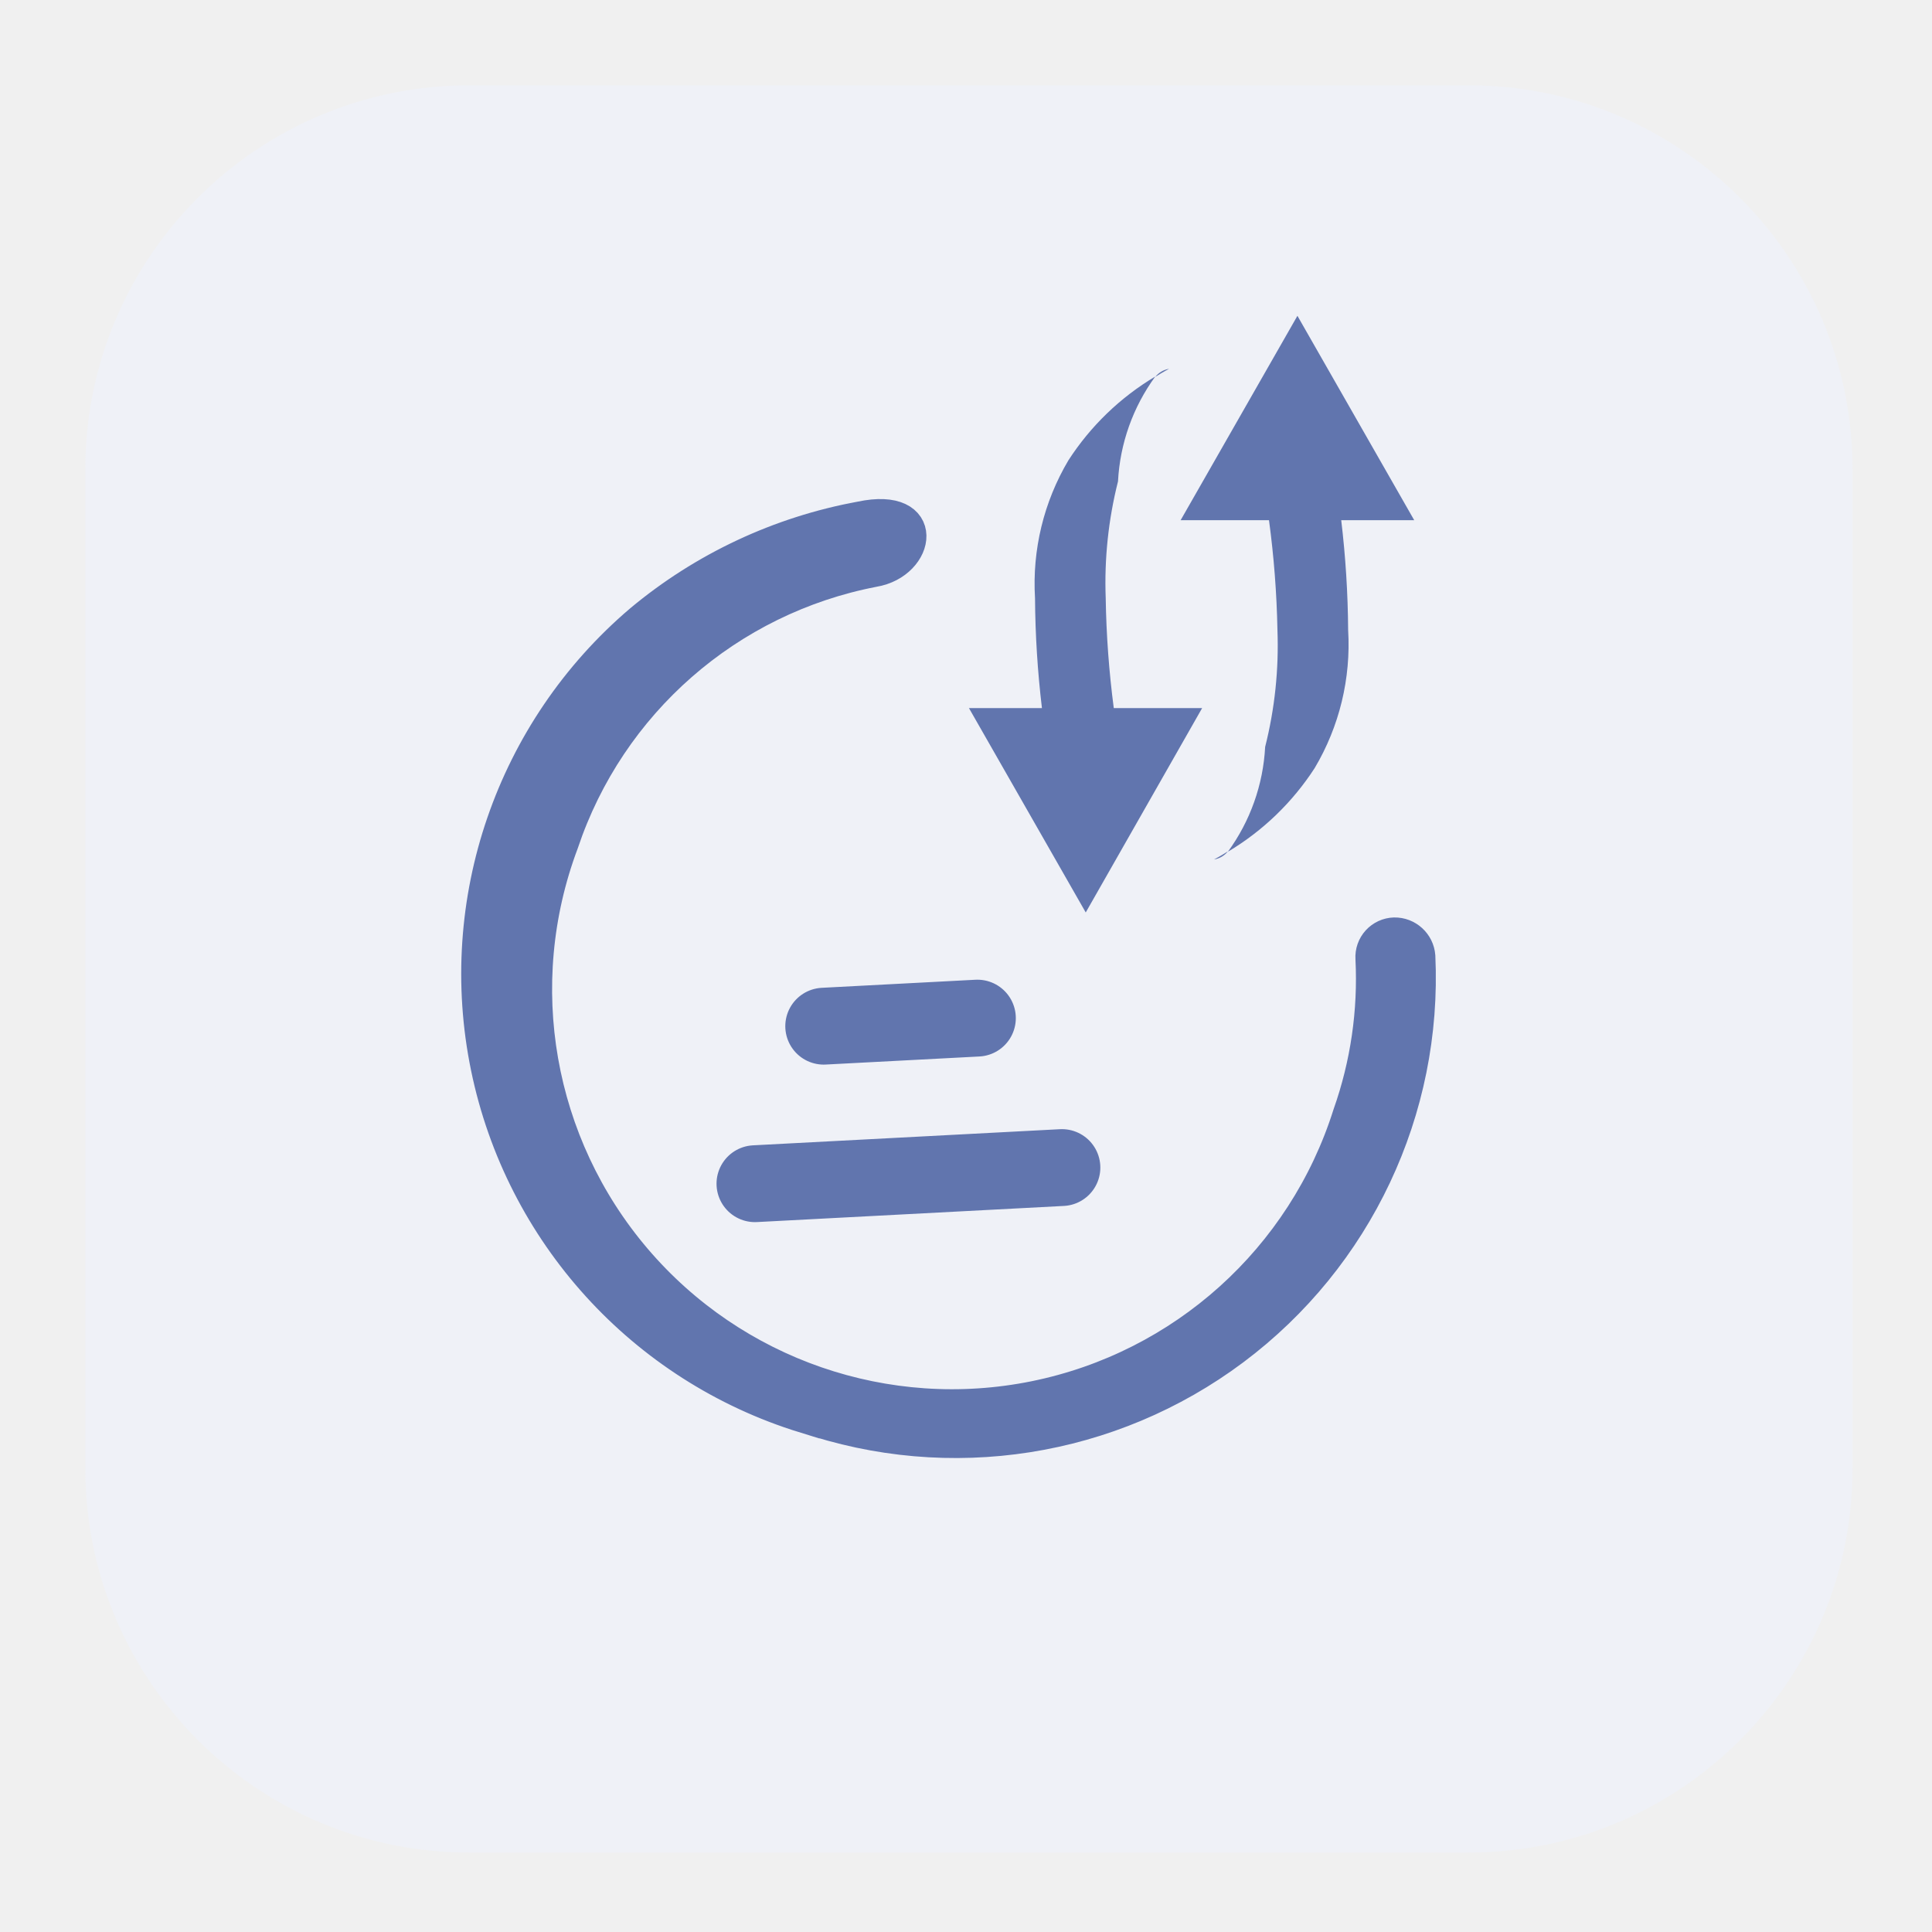
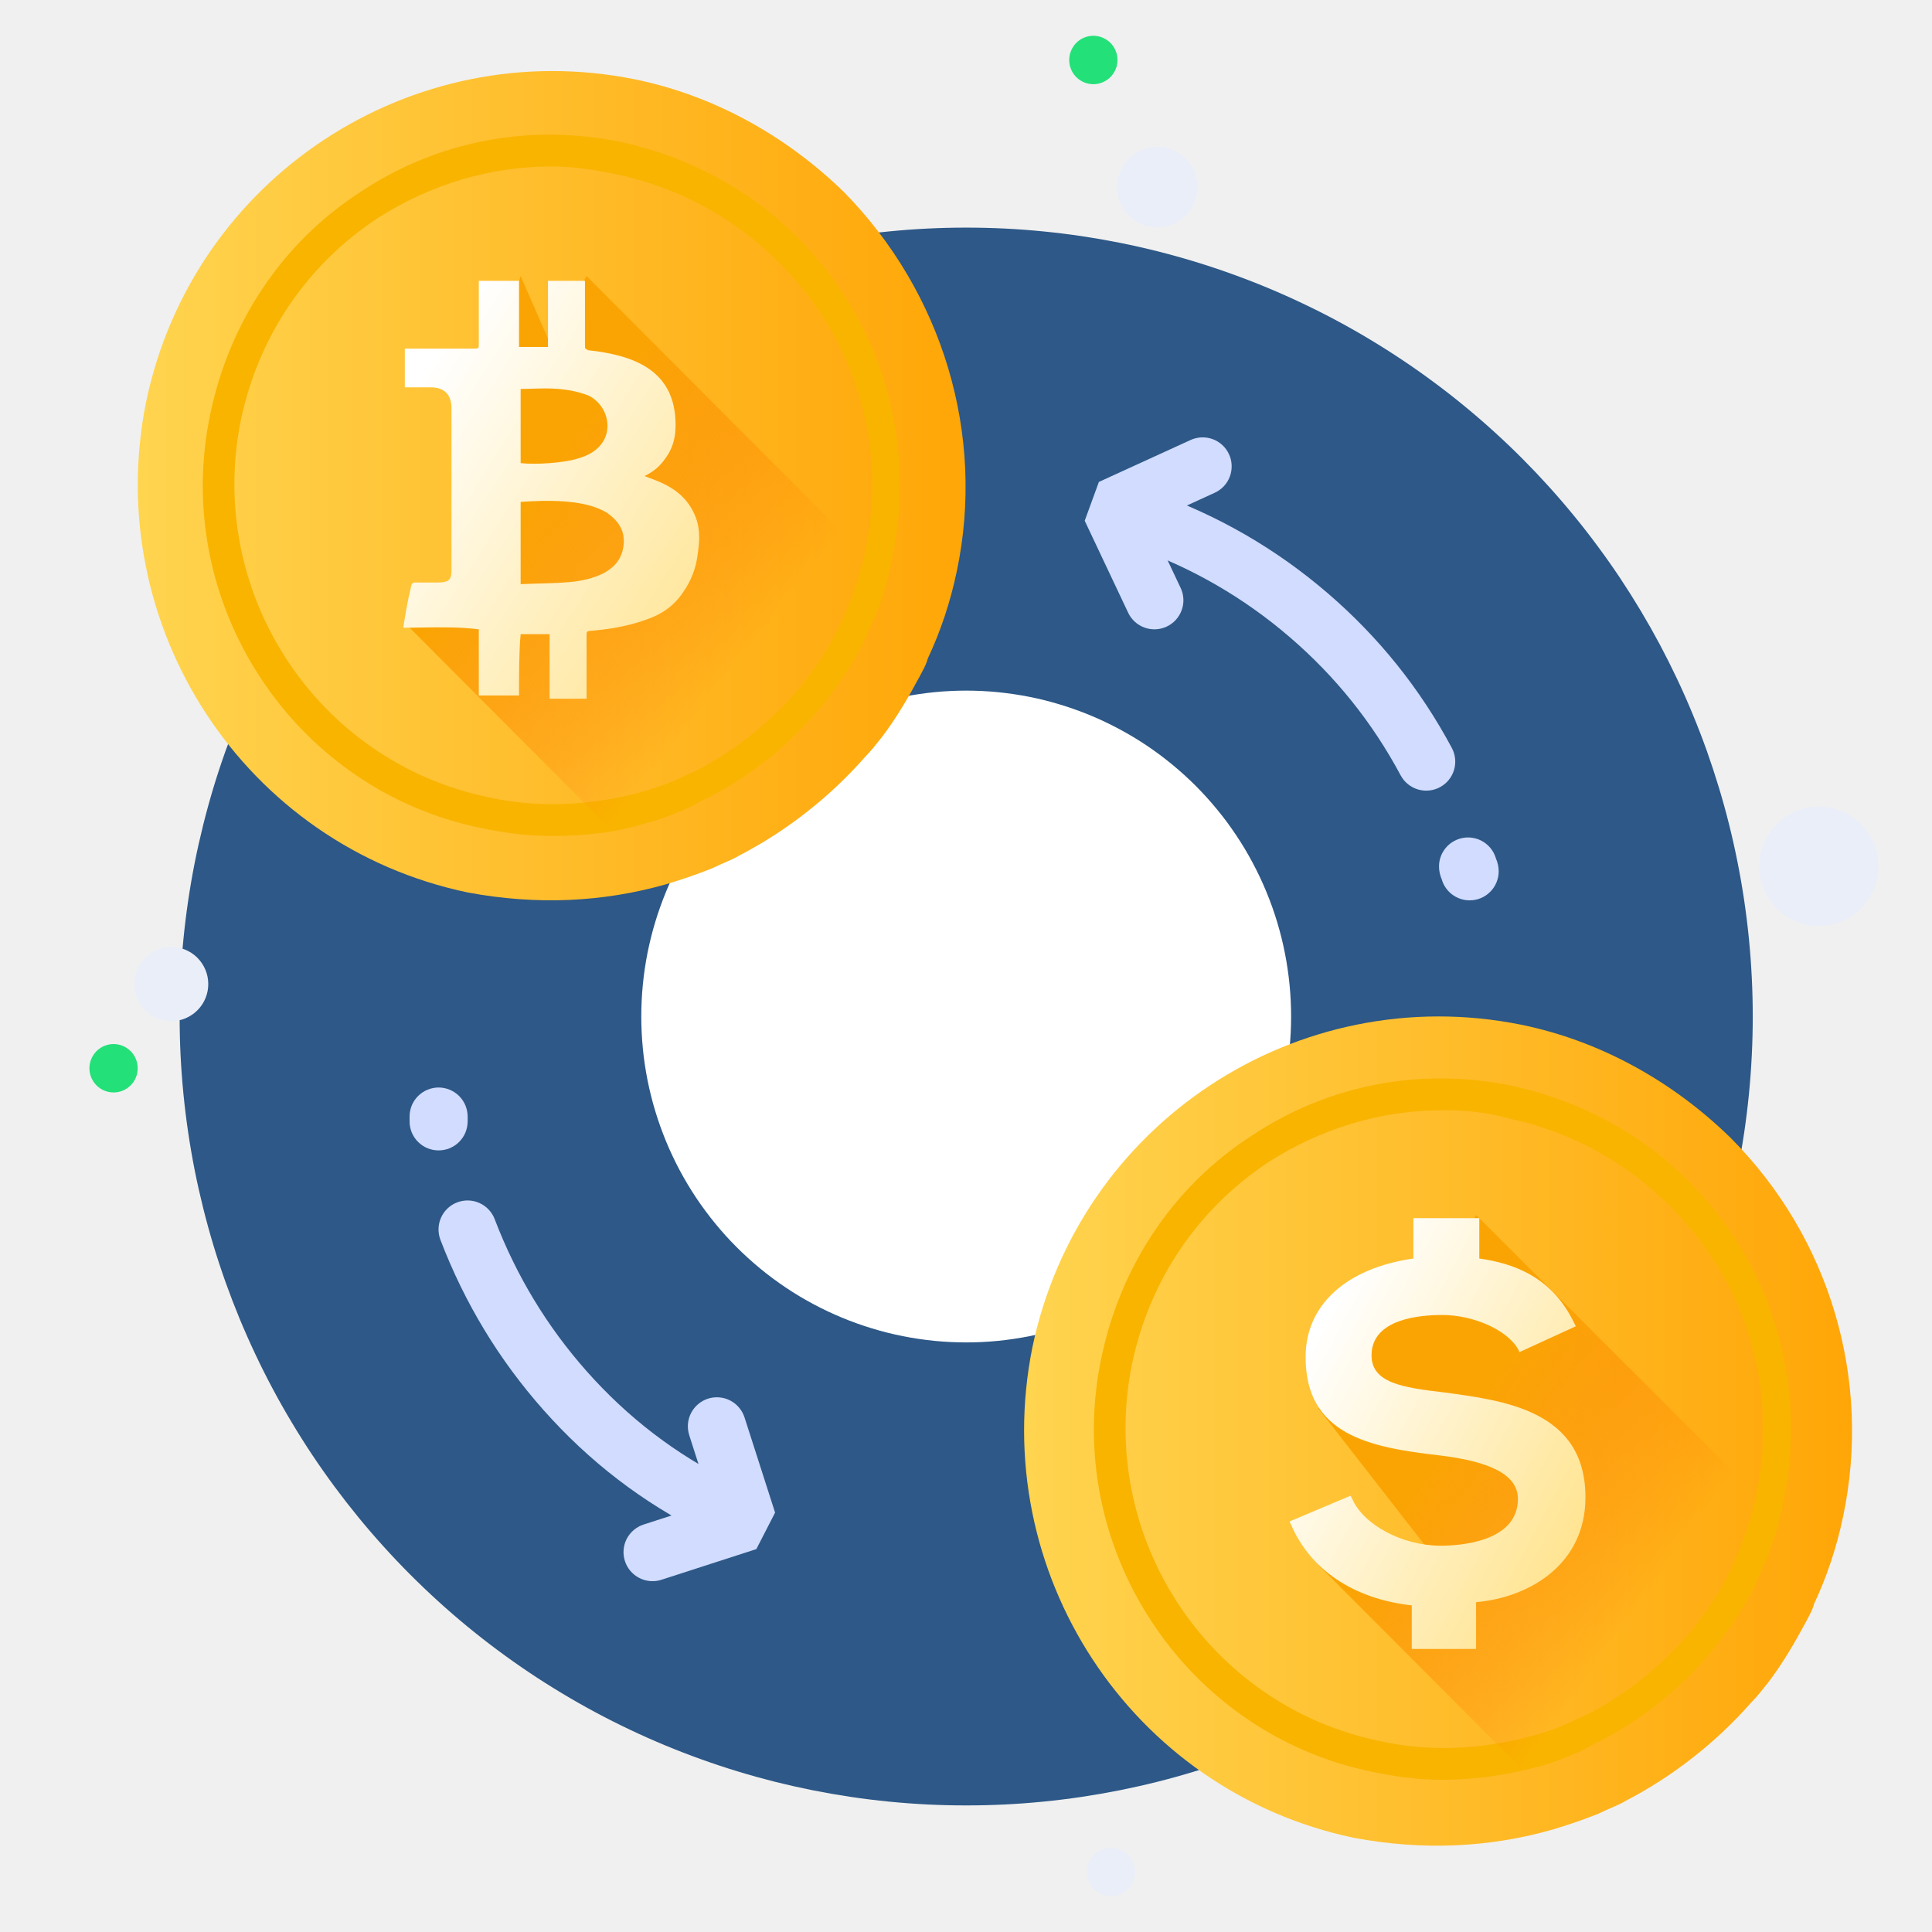
- <svg xmlns="http://www.w3.org/2000/svg" id="vector" width="50" height="50" viewBox="0 0 50.287 50.287">
-   <path fill="#eff1f7" d="M12.22,2.22L38.22,2.22A10,10 0,0 1,48.22 12.22L48.22,38.22A10,10 0,0 1,38.22 48.22L12.22,48.22A10,10 0,0 1,2.22 38.22L2.22,12.22A10,10 0,0 1,12.22 2.22z" id="path_0" />
-   <path fill="#eff1f7" d="M31.59,6.45l0,0A19.79,19.79 73.73,0 1,43.86 31.61l0,0A19.79,19.79 62.82,0 1,18.7 43.88l0,0A19.79,19.79 51.31,0 1,6.43 18.71L6.43,18.71A19.79,19.79 100.2,0 1,31.59 6.45Z" id="path_1" />
-   <path fill="#6175ae" d="M30.43,9.6s-0.14,0.07 -0.36,0.21a0.57,0.57 117.82,0 1,0.36 -0.21ZM29.1,12.53a10.77,10.77 0,0 0,-0.32 3.04A24.94,24.94 0,0 0,28.99 18.43L31.29,18.43L28.26,23.75 25.22,18.43l1.9,0a25.56,25.56 0,0 1,-0.18 -2.86,6.29 6.29,66.7 0,1 0.87,-3.59 6.9,6.9 109.5,0 1,2.26 -2.18A5.08,5.08 111.78,0 0,29.1 12.53Z" id="path_2" />
-   <path fill="#6175ae" d="M31.6,22.37s0.14,-0.07 0.36,-0.21a0.57,0.57 0,0 1,-0.36 0.21ZM32.93,19.44a10.77,10.77 0,0 0,0.32 -3.04A24.94,24.94 0,0 0,33.03 13.54L30.73,13.54L33.77,8.22 36.81,13.54h-1.9a25.56,25.56 0,0 1,0.18 2.86,6.29 6.29,0 0,1 -0.87,3.59 6.9,6.9 0,0 1,-2.26 2.18A5.08,5.08 0,0 0,32.93 19.44Z" id="path_3" />
-   <path fill="#00000000" d="M19.65,30.81L27.64,30.39" stroke-linecap="round" stroke="#6175ae" stroke-width="2" id="path_4" />
-   <path fill="#00000000" d="M21.44,26.71L25.44,26.5" stroke-linecap="round" stroke="#6175ae" stroke-width="2" id="path_5" />
-   <path fill="#6175ae" d="M20.93,36.9A12.09,12.09 50.26,0 1,16.66 16.14,12.46 12.46,0 0,1 22.4,13.45c1.83,-0.39 1.56,1.23 0.34,1.43a10.64,10.64 102.87,0 0,-8.08 7.07,10.81 10.81,0 1,0 20.43,7.05 10.56,10.56 56.87,0 0,0.59 -4.05,0.63 0.63,88.96 0,1 0.61,-0.67 0.66,0.66 59.68,0 1,0.67 0.61A12.1,12.1 99.24,0 1,20.93 36.89Z" stroke="#6175ae" stroke-width="0.8" id="path_6" />
+ <svg xmlns="http://www.w3.org/2000/svg" fill="none" version="1.1" width="54" height="54" viewBox="0 0 54 54">
+   <defs>
+     <clipPath id="master_svg0_130_10656">
+       <rect x="0" y="0" width="54" height="54" rx="0" />
+     </clipPath>
+     <linearGradient x1="-0" y1="0.501" x2="1" y2="0.501" id="master_svg1_122_7320">
+       <stop offset="0.289%" stop-color="#FFD44F" stop-opacity="1" />
+       <stop offset="100%" stop-color="#FFA607" stop-opacity="1" />
+     </linearGradient>
+     <linearGradient x1="0.236" y1="0.352" x2="0.592" y2="0.668" id="master_svg2_122_7316">
+       <stop offset="0%" stop-color="#FAA404" stop-opacity="1" />
+       <stop offset="100%" stop-color="#FF7904" stop-opacity="0" />
+     </linearGradient>
+     <linearGradient x1="0.953" y1="0.985" x2="0.084" y2="0.202" id="master_svg3_122_1469">
+       <stop offset="0%" stop-color="#FFE491" stop-opacity="1" />
+       <stop offset="100%" stop-color="#FFFFFF" stop-opacity="1" />
+     </linearGradient>
+     <linearGradient x1="0.001" y1="0.502" x2="1" y2="0.502" id="master_svg4_122_1495">
+       <stop offset="0.289%" stop-color="#FFD44F" stop-opacity="1" />
+       <stop offset="100%" stop-color="#FFA607" stop-opacity="1" />
+     </linearGradient>
+     <linearGradient x1="0.257" y1="0.375" x2="0.604" y2="0.67" id="master_svg5_122_1460">
+       <stop offset="0%" stop-color="#FAA404" stop-opacity="1" />
+       <stop offset="100%" stop-color="#FF7904" stop-opacity="0" />
+     </linearGradient>
+     <linearGradient x1="0.92" y1="0.819" x2="0.139" y2="0.206" id="master_svg6_122_7298">
+       <stop offset="0%" stop-color="#FFE491" stop-opacity="1" />
+       <stop offset="100%" stop-color="#FFFFFF" stop-opacity="1" />
+     </linearGradient>
+   </defs>
+   <g clip-path="url(#master_svg0_130_10656)">
+     <g>
+       <g>
+         <path d="M48.99,28.412Q48.99,28.953,48.963,29.494Q48.937,30.035,48.884,30.573Q48.831,31.112,48.752,31.647Q48.673,32.183,48.567,32.714Q48.462,33.245,48.331,33.77Q48.2,34.295,48.043,34.813Q47.886,35.331,47.705,35.841Q47.523,36.35,47.316,36.85Q47.11,37.35,46.879,37.84Q46.648,38.329,46.394,38.807Q46.139,39.284,45.862,39.748Q45.585,40.212,45.285,40.663Q44.985,41.113,44.663,41.547Q44.342,41.982,43.999,42.401Q43.657,42.819,43.295,43.22Q42.932,43.621,42.551,44.004Q42.169,44.387,41.769,44.75Q41.369,45.114,40.952,45.457Q40.535,45.801,40.101,46.123Q39.668,46.446,39.219,46.746Q38.77,47.047,38.308,47.325Q37.845,47.604,37.369,47.859Q36.893,48.114,36.405,48.345Q35.917,48.577,35.418,48.784Q34.92,48.991,34.412,49.173Q33.903,49.356,33.387,49.513Q32.871,49.67,32.347,49.802Q31.824,49.933,31.294,50.039Q30.765,50.144,30.231,50.224Q29.697,50.303,29.16,50.356Q28.623,50.409,28.084,50.436Q27.545,50.462,27.005,50.462Q26.466,50.462,25.927,50.436Q25.388,50.409,24.85,50.356Q24.313,50.303,23.779,50.224Q23.246,50.144,22.716,50.039Q22.187,49.933,21.663,49.802Q21.14,49.67,20.624,49.513Q20.107,49.356,19.599,49.173Q19.091,48.991,18.592,48.784Q18.094,48.577,17.606,48.345Q17.118,48.114,16.642,47.859Q16.166,47.604,15.703,47.325Q15.24,47.047,14.791,46.746Q14.343,46.446,13.909,46.123Q13.476,45.801,13.058,45.457Q12.641,45.114,12.241,44.75Q11.842,44.387,11.46,44.004Q11.078,43.621,10.716,43.22Q10.353,42.819,10.011,42.401Q9.669,41.982,9.347,41.547Q9.026,41.113,8.726,40.663Q8.426,40.212,8.149,39.748Q7.871,39.284,7.617,38.807Q7.362,38.329,7.132,37.84Q6.901,37.35,6.694,36.85Q6.488,36.35,6.306,35.841Q6.124,35.331,5.967,34.813Q5.811,34.295,5.68,33.77Q5.549,33.245,5.443,32.714Q5.338,32.183,5.259,31.647Q5.18,31.112,5.127,30.573Q5.074,30.035,5.047,29.494Q5.021,28.953,5.021,28.412Q5.021,27.871,5.047,27.33Q5.074,26.789,5.127,26.251Q5.18,25.712,5.259,25.177Q5.338,24.641,5.443,24.11Q5.549,23.579,5.68,23.054Q5.811,22.529,5.967,22.011Q6.124,21.493,6.306,20.983Q6.488,20.474,6.694,19.974Q6.901,19.474,7.132,18.984Q7.362,18.495,7.617,18.017Q7.871,17.54,8.149,17.076Q8.426,16.612,8.726,16.161Q9.026,15.711,9.347,15.277Q9.669,14.842,10.011,14.423Q10.353,14.005,10.716,13.604Q11.078,13.203,11.46,12.82Q11.842,12.437,12.241,12.074Q12.641,11.71,13.058,11.367Q13.476,11.023,13.909,10.701Q14.343,10.378,14.791,10.078Q15.24,9.777,15.703,9.499Q16.166,9.22,16.642,8.965Q17.118,8.71,17.606,8.479Q18.094,8.247,18.592,8.04Q19.091,7.833,19.599,7.651Q20.107,7.468,20.624,7.311Q21.14,7.154,21.663,7.022Q22.187,6.891,22.716,6.785Q23.246,6.68,23.779,6.6Q24.313,6.521,24.85,6.468Q25.388,6.415,25.927,6.388Q26.466,6.362,27.005,6.362Q27.545,6.362,28.084,6.388Q28.623,6.415,29.16,6.468Q29.697,6.521,30.231,6.6Q30.765,6.68,31.294,6.785Q31.824,6.891,32.347,7.022Q32.871,7.154,33.387,7.311Q33.903,7.468,34.412,7.651Q34.92,7.833,35.418,8.04Q35.917,8.247,36.405,8.479Q36.893,8.71,37.369,8.965Q37.845,9.22,38.308,9.499Q38.77,9.777,39.219,10.078Q39.668,10.378,40.101,10.701Q40.535,11.023,40.952,11.367Q41.369,11.71,41.769,12.074Q42.169,12.437,42.551,12.82Q42.932,13.203,43.295,13.604Q43.657,14.005,43.999,14.423Q44.342,14.842,44.663,15.277Q44.985,15.711,45.285,16.161Q45.584,16.612,45.862,17.076Q46.139,17.54,46.394,18.017Q46.648,18.495,46.879,18.984Q47.11,19.474,47.316,19.974Q47.523,20.474,47.705,20.983Q47.886,21.493,48.043,22.011Q48.2,22.529,48.331,23.054Q48.462,23.579,48.567,24.11Q48.673,24.641,48.752,25.177Q48.831,25.712,48.884,26.251Q48.937,26.789,48.963,27.33Q48.99,27.871,48.99,28.412Z" fill="#2D5887" fill-opacity="1" />
+       </g>
+       <g>
+         <path d="M36.087,28.412Q36.087,28.636,36.076,28.859Q36.065,29.082,36.043,29.305Q36.021,29.527,35.988,29.749Q35.956,29.97,35.912,30.189Q35.869,30.408,35.815,30.625Q35.76,30.842,35.696,31.056Q35.631,31.27,35.556,31.481Q35.481,31.691,35.395,31.898Q35.31,32.104,35.215,32.306Q35.119,32.509,35.014,32.706Q34.909,32.903,34.795,33.095Q34.68,33.287,34.556,33.473Q34.432,33.658,34.3,33.838Q34.167,34.018,34.025,34.19Q33.884,34.363,33.734,34.529Q33.584,34.695,33.427,34.853Q33.269,35.011,33.104,35.161Q32.939,35.311,32.766,35.453Q32.594,35.595,32.415,35.728Q32.236,35.861,32.051,35.986Q31.865,36.11,31.674,36.225Q31.483,36.34,31.286,36.445Q31.09,36.551,30.888,36.646Q30.687,36.742,30.481,36.827Q30.275,36.913,30.065,36.988Q29.855,37.064,29.641,37.128Q29.428,37.193,29.212,37.248Q28.996,37.302,28.777,37.346Q28.558,37.389,28.338,37.422Q28.117,37.455,27.895,37.477Q27.674,37.499,27.451,37.51Q27.228,37.521,27.005,37.521Q26.782,37.521,26.56,37.51Q26.337,37.499,26.115,37.477Q25.893,37.455,25.673,37.422Q25.452,37.389,25.234,37.346Q25.015,37.302,24.799,37.248Q24.582,37.193,24.369,37.128Q24.156,37.064,23.946,36.988Q23.736,36.913,23.53,36.827Q23.324,36.742,23.122,36.646Q22.921,36.551,22.724,36.445Q22.528,36.34,22.336,36.225Q22.145,36.11,21.96,35.986Q21.775,35.861,21.595,35.728Q21.416,35.595,21.244,35.453Q21.072,35.311,20.907,35.161Q20.741,35.011,20.584,34.853Q20.426,34.695,20.276,34.529Q20.127,34.363,19.985,34.19Q19.844,34.018,19.711,33.838Q19.578,33.658,19.454,33.473Q19.33,33.287,19.216,33.095Q19.101,32.903,18.996,32.706Q18.891,32.509,18.796,32.306Q18.7,32.104,18.615,31.898Q18.53,31.691,18.455,31.481Q18.38,31.27,18.315,31.056Q18.25,30.842,18.196,30.625Q18.142,30.408,18.098,30.189Q18.055,29.97,18.022,29.749Q17.989,29.527,17.968,29.305Q17.946,29.082,17.935,28.859Q17.924,28.636,17.924,28.412Q17.924,28.188,17.935,27.965Q17.946,27.742,17.968,27.519Q17.989,27.297,18.022,27.075Q18.055,26.854,18.098,26.635Q18.142,26.416,18.196,26.199Q18.25,25.982,18.315,25.768Q18.38,25.554,18.455,25.343Q18.53,25.133,18.615,24.926Q18.7,24.72,18.796,24.518Q18.891,24.315,18.996,24.118Q19.101,23.921,19.216,23.729Q19.33,23.537,19.454,23.352Q19.578,23.166,19.711,22.986Q19.844,22.806,19.985,22.634Q20.127,22.461,20.276,22.295Q20.426,22.129,20.584,21.971Q20.741,21.813,20.907,21.663Q21.072,21.513,21.244,21.371Q21.416,21.229,21.595,21.096Q21.775,20.963,21.96,20.838Q22.145,20.714,22.336,20.599Q22.528,20.484,22.724,20.379Q22.921,20.274,23.122,20.178Q23.324,20.082,23.53,19.997Q23.736,19.911,23.946,19.836Q24.156,19.761,24.369,19.696Q24.582,19.631,24.799,19.576Q25.015,19.522,25.234,19.478Q25.452,19.435,25.673,19.402Q25.893,19.369,26.115,19.347Q26.337,19.325,26.56,19.314Q26.782,19.303,27.005,19.303Q27.228,19.303,27.451,19.314Q27.674,19.325,27.895,19.347Q28.117,19.369,28.338,19.402Q28.558,19.435,28.777,19.478Q28.996,19.522,29.212,19.576Q29.428,19.631,29.641,19.696Q29.855,19.761,30.065,19.836Q30.275,19.911,30.481,19.997Q30.687,20.082,30.888,20.178Q31.09,20.274,31.286,20.379Q31.483,20.484,31.674,20.599Q31.865,20.714,32.051,20.838Q32.236,20.963,32.415,21.096Q32.594,21.229,32.766,21.371Q32.939,21.513,33.104,21.663Q33.269,21.813,33.427,21.971Q33.584,22.129,33.734,22.295Q33.884,22.461,34.025,22.634Q34.167,22.806,34.3,22.986Q34.432,23.166,34.556,23.352Q34.68,23.537,34.795,23.729Q34.909,23.921,35.014,24.118Q35.119,24.315,35.215,24.518Q35.31,24.72,35.395,24.926Q35.481,25.133,35.556,25.343Q35.631,25.554,35.696,25.768Q35.76,25.982,35.815,26.199Q35.869,26.416,35.912,26.635Q35.956,26.854,35.988,27.075Q36.021,27.297,36.043,27.519Q36.065,27.742,36.076,27.965Q36.087,28.188,36.087,28.412Z" fill="#FFFFFF" fill-opacity="1" />
+       </g>
+       <g>
+         <path d="M40.278,24.495Q40.266,24.429,40.266,24.354Q40.266,24.425,40.278,24.495ZM40.3,24.586Q40.221,24.401,40.221,24.219Q40.221,24.139,40.236,24.06Q40.252,23.982,40.282,23.908Q40.313,23.834,40.357,23.768Q40.402,23.701,40.458,23.645Q40.515,23.588,40.581,23.544Q40.648,23.5,40.722,23.469Q40.795,23.438,40.874,23.423Q40.952,23.407,41.032,23.407Q41.097,23.407,41.161,23.418Q41.226,23.428,41.287,23.448Q41.349,23.469,41.407,23.499Q41.464,23.529,41.517,23.568Q41.569,23.607,41.614,23.653Q41.659,23.7,41.697,23.753Q41.734,23.806,41.762,23.865Q41.791,23.923,41.809,23.986Q41.889,24.171,41.889,24.354Q41.889,24.434,41.873,24.512Q41.857,24.591,41.827,24.664Q41.796,24.738,41.752,24.805Q41.707,24.871,41.651,24.928Q41.594,24.984,41.528,25.029Q41.461,25.073,41.388,25.104Q41.314,25.134,41.235,25.15Q41.157,25.165,41.077,25.165Q41.012,25.165,40.948,25.155Q40.883,25.145,40.822,25.124Q40.76,25.104,40.702,25.073Q40.644,25.043,40.592,25.004Q40.54,24.966,40.495,24.919Q40.449,24.872,40.412,24.819Q40.375,24.765,40.346,24.707Q40.318,24.648,40.3,24.586ZM41.831,24.075Q41.844,24.146,41.844,24.219Q41.844,24.143,41.831,24.075Z" fill-rule="evenodd" fill="#D1DCFF" fill-opacity="1" />
+       </g>
+       <g>
+         <path d="M36.052,17.811Q37.962,19.453,39.148,21.67Q39.186,21.741,39.236,21.802Q39.287,21.864,39.349,21.915Q39.411,21.966,39.481,22.003Q39.552,22.041,39.628,22.064Q39.704,22.087,39.784,22.095Q39.864,22.103,39.943,22.095Q40.023,22.087,40.099,22.064Q40.176,22.041,40.246,22.003Q40.388,21.927,40.491,21.802Q40.593,21.677,40.64,21.523Q40.687,21.368,40.671,21.208Q40.655,21.047,40.579,20.905Q39.25,18.42,37.11,16.58Q34.941,14.715,32.22,13.758Q32.145,13.732,32.066,13.72Q31.987,13.709,31.907,13.713Q31.827,13.718,31.749,13.738Q31.672,13.757,31.6,13.792Q31.528,13.827,31.464,13.875Q31.4,13.922,31.347,13.982Q31.293,14.041,31.253,14.11Q31.212,14.179,31.185,14.254Q31.132,14.407,31.141,14.568Q31.149,14.729,31.219,14.875Q31.289,15.02,31.409,15.128Q31.529,15.236,31.682,15.289Q34.115,16.145,36.052,17.811Z" fill-rule="evenodd" fill="#D1DCFF" fill-opacity="1" />
+       </g>
+       <g>
+         <path d="M32.136,14.604L33.952,13.773Q34.025,13.74,34.089,13.693Q34.154,13.647,34.209,13.588Q34.263,13.53,34.305,13.462Q34.347,13.394,34.375,13.319Q34.403,13.244,34.415,13.165Q34.428,13.086,34.425,13.006Q34.422,12.926,34.404,12.848Q34.386,12.771,34.352,12.698Q34.285,12.551,34.167,12.441Q34.049,12.331,33.897,12.275Q33.746,12.219,33.585,12.225Q33.424,12.231,33.277,12.298L30.714,13.47L30.318,14.555L31.532,17.125Q31.601,17.271,31.72,17.379Q31.84,17.488,31.991,17.542Q32.143,17.597,32.305,17.589Q32.466,17.581,32.612,17.512Q32.684,17.478,32.748,17.43Q32.813,17.383,32.866,17.324Q32.92,17.265,32.961,17.196Q33.002,17.128,33.029,17.052Q33.056,16.977,33.068,16.898Q33.08,16.819,33.076,16.739Q33.072,16.659,33.053,16.582Q33.033,16.504,32.999,16.432L32.136,14.604Z" fill-rule="evenodd" fill="#D1DCFF" fill-opacity="1" />
+       </g>
+       <g>
+         <path d="M11.448,31.343L11.448,31.276L11.448,31.208Q11.448,31.128,11.463,31.05Q11.479,30.971,11.509,30.897Q11.54,30.824,11.584,30.757Q11.629,30.691,11.685,30.634Q11.742,30.578,11.808,30.533Q11.875,30.489,11.949,30.458Q12.022,30.428,12.101,30.412Q12.179,30.396,12.259,30.396Q12.339,30.396,12.417,30.412Q12.496,30.428,12.57,30.458Q12.643,30.489,12.71,30.533Q12.776,30.578,12.833,30.634Q12.889,30.691,12.934,30.757Q12.978,30.824,13.009,30.897Q13.039,30.971,13.055,31.05Q13.071,31.128,13.071,31.208L13.071,31.276L13.071,31.343Q13.071,31.423,13.055,31.501Q13.039,31.58,13.009,31.654Q12.978,31.727,12.934,31.794Q12.889,31.86,12.833,31.917Q12.776,31.973,12.71,32.018Q12.643,32.062,12.57,32.093Q12.496,32.123,12.417,32.139Q12.339,32.154,12.259,32.154Q12.179,32.154,12.101,32.139Q12.022,32.123,11.949,32.093Q11.875,32.062,11.808,32.018Q11.742,31.973,11.685,31.917Q11.629,31.86,11.584,31.794Q11.54,31.727,11.509,31.654Q11.479,31.58,11.463,31.501Q11.448,31.423,11.448,31.343Z" fill-rule="evenodd" fill="#D1DCFF" fill-opacity="1" />
+       </g>
+       <g>
+         <path d="M15.187,39.406Q17.114,41.58,19.677,42.848Q19.749,42.883,19.826,42.904Q19.903,42.925,19.983,42.93Q20.063,42.935,20.142,42.925Q20.221,42.915,20.297,42.889Q20.373,42.863,20.442,42.824Q20.511,42.784,20.571,42.731Q20.632,42.678,20.68,42.615Q20.729,42.552,20.764,42.48Q20.8,42.409,20.821,42.331Q20.841,42.254,20.847,42.174Q20.852,42.095,20.842,42.015Q20.831,41.936,20.806,41.86Q20.78,41.785,20.74,41.715Q20.7,41.646,20.648,41.586Q20.595,41.526,20.532,41.477Q20.469,41.428,20.397,41.393Q18.118,40.266,16.401,38.33Q14.735,36.451,13.826,34.075Q13.798,34,13.755,33.932Q13.713,33.865,13.658,33.807Q13.603,33.749,13.537,33.702Q13.472,33.656,13.399,33.624Q13.326,33.591,13.248,33.573Q13.17,33.556,13.091,33.553Q13.011,33.551,12.932,33.565Q12.853,33.578,12.778,33.607Q12.628,33.664,12.51,33.775Q12.393,33.886,12.327,34.034Q12.262,34.181,12.257,34.342Q12.253,34.504,12.31,34.654Q13.325,37.306,15.187,39.406Z" fill-rule="evenodd" fill="#D1DCFF" fill-opacity="1" />
+       </g>
+       <g>
+         <path d="M21.664,42.278L20.81,39.618Q20.76,39.464,20.656,39.341Q20.552,39.218,20.408,39.144Q20.265,39.07,20.104,39.057Q19.943,39.044,19.789,39.093Q19.713,39.117,19.643,39.156Q19.573,39.195,19.512,39.247Q19.451,39.298,19.402,39.361Q19.352,39.423,19.315,39.495Q19.279,39.566,19.257,39.642Q19.235,39.719,19.228,39.799Q19.222,39.879,19.231,39.958Q19.24,40.037,19.264,40.114L19.871,42.003L17.989,42.611Q17.836,42.661,17.713,42.765Q17.59,42.87,17.516,43.013Q17.443,43.157,17.43,43.318Q17.417,43.479,17.467,43.633Q17.491,43.709,17.53,43.778Q17.569,43.848,17.621,43.909Q17.673,43.97,17.735,44.019Q17.798,44.069,17.869,44.105Q17.94,44.142,18.017,44.164Q18.094,44.185,18.174,44.192Q18.253,44.198,18.333,44.189Q18.412,44.18,18.488,44.155L21.14,43.298L21.664,42.278Z" fill-rule="evenodd" fill="#D1DCFF" fill-opacity="1" />
+       </g>
+       <g>
+         <path d="M26.742,15.971C26.562,16.828,26.292,17.64,25.932,18.406C25.888,18.587,25.798,18.722,25.708,18.902C25.393,19.488,25.078,20.03,24.674,20.571C24.494,20.796,24.359,20.976,24.179,21.157C23.19,22.284,21.976,23.231,20.673,23.907C20.448,24.043,20.178,24.133,19.908,24.268C19.458,24.449,19.054,24.584,18.605,24.719C16.851,25.215,15.008,25.305,13.074,24.945C6.825,23.637,2.824,17.504,4.083,11.236C5.387,4.969,11.501,0.955,17.75,2.218C19.953,2.669,21.976,3.796,23.595,5.374C26.337,8.17,27.551,12.138,26.742,15.971Z" fill="url(#master_svg1_122_7320)" fill-opacity="1" />
+       </g>
+       <g>
+         <path d="M13.434,23.141C14.064,23.276,14.738,23.366,15.413,23.366C16.311,23.366,17.211,23.276,18.065,23.005C18.425,22.916,18.784,22.78,19.189,22.6C19.414,22.51,19.593,22.374,19.818,22.284C20.943,21.698,21.931,20.931,22.785,19.939C22.92,19.804,23.055,19.624,23.19,19.443C23.55,18.992,23.82,18.542,24.09,18.046C24.135,17.91,24.224,17.775,24.269,17.64C24.584,17.008,24.809,16.287,24.944,15.565C25.618,12.319,24.629,8.982,22.291,6.637C20.943,5.284,19.234,4.382,17.391,3.977C14.828,3.436,12.221,3.931,10.062,5.374C7.905,6.772,6.421,8.982,5.882,11.552C4.758,16.828,8.174,22.059,13.434,23.141ZM10.557,6.096C12.041,5.149,13.704,4.653,15.413,4.653C15.997,4.653,16.626,4.743,17.256,4.878C18.964,5.239,20.538,6.096,21.752,7.314C23.91,9.433,24.809,12.454,24.18,15.43C24.045,16.061,23.82,16.693,23.55,17.324C23.505,17.459,23.415,17.55,23.37,17.685C23.145,18.136,22.875,18.542,22.561,18.947C22.471,19.083,22.336,19.263,22.201,19.398C21.437,20.255,20.538,20.976,19.504,21.518C19.324,21.608,19.099,21.698,18.919,21.788C18.515,21.968,18.2,22.059,17.885,22.149C16.536,22.51,15.053,22.6,13.659,22.284C8.849,21.292,5.747,16.558,6.735,11.732C7.23,9.387,8.579,7.403,10.557,6.096Z" fill-rule="evenodd" fill="#F9B400" fill-opacity="1" />
+       </g>
+       <g>
+         <path d="M25.611,18.988C25.342,19.529,25.027,20.07,24.668,20.566C24.488,20.791,24.353,20.972,24.173,21.152C23.184,22.279,21.97,23.226,20.666,23.903C20.442,24.038,20.172,24.128,19.902,24.264C19.452,24.444,19.048,24.579,18.598,24.714L11.405,17.5L13.698,16.282L13.968,15.741L14.013,14.614C14.013,14.614,13.923,10.51,13.833,10.375C13.788,10.33,14.552,7.714,14.552,7.714L15.361,9.563L16.395,7.714L26.286,17.635C26.196,17.86,25.701,18.852,25.611,18.988Z" fill="url(#master_svg2_122_7316)" fill-opacity="1" />
+       </g>
+       <g>
+         <path d="M13.383,19.439L14.507,19.439C14.507,18.807,14.507,18.221,14.552,17.725L15.361,17.725L15.361,19.529L16.395,19.529L16.395,17.77C16.395,17.68,16.395,17.635,16.485,17.635C17.025,17.59,17.564,17.5,18.059,17.319C18.464,17.184,18.823,16.958,19.093,16.553C19.317,16.237,19.452,15.876,19.497,15.516C19.542,15.2,19.587,14.839,19.452,14.478C19.138,13.622,18.329,13.441,18.014,13.306C18.194,13.216,18.419,13.08,18.598,12.81C18.868,12.449,18.913,12.044,18.868,11.592C18.733,10.33,17.699,9.924,16.44,9.789C16.35,9.744,16.35,9.744,16.35,9.654L16.35,7.85L15.316,7.85L15.316,9.699L14.507,9.699L14.507,7.85L13.383,7.85L13.383,9.608C13.383,9.744,13.383,9.744,13.248,9.744L11.315,9.744L11.315,10.826L12.035,10.826C12.349,10.826,12.619,10.961,12.619,11.412L12.619,15.921C12.619,16.192,12.574,16.282,12.214,16.282L11.585,16.282C11.54,16.282,11.495,16.327,11.495,16.372C11.45,16.598,11.405,16.688,11.27,17.545C11.451,17.545,11.629,17.542,11.806,17.539C12.331,17.531,12.845,17.522,13.383,17.59L13.383,19.439ZM14.552,10.871L14.552,12.945C14.957,12.99,15.766,12.945,16.17,12.81C17.294,12.494,17.115,11.367,16.44,11.052C15.86,10.833,15.339,10.85,14.876,10.864C14.764,10.868,14.656,10.871,14.552,10.871ZM14.552,14.028L14.552,16.327C15.676,16.282,16.26,16.327,16.89,16.012C17.204,15.831,17.384,15.606,17.429,15.245C17.474,14.839,17.294,14.569,16.98,14.343C16.35,13.937,15.227,13.982,14.552,14.028Z" fill-rule="evenodd" fill="url(#master_svg3_122_1469)" fill-opacity="1" />
+       </g>
+       <g>
+         <path d="M51.514,42.395C51.334,43.252,51.064,44.063,50.704,44.83C50.659,45.011,50.569,45.146,50.48,45.326C50.165,45.912,49.85,46.454,49.446,46.995C49.266,47.22,49.131,47.401,48.951,47.581C47.962,48.708,46.748,49.655,45.444,50.332C45.219,50.467,44.95,50.557,44.68,50.692C44.231,50.873,43.826,51.008,43.376,51.143C41.623,51.639,39.78,51.729,37.846,51.369C31.597,50.061,27.596,43.928,28.855,37.661C30.159,31.393,36.273,27.379,42.522,28.642C44.725,29.093,46.748,30.22,48.367,31.799C51.154,34.594,52.323,38.562,51.514,42.395Z" fill="url(#master_svg4_122_1495)" fill-opacity="1" />
+       </g>
+       <g>
+         <path d="M38.341,49.52C38.97,49.655,39.645,49.746,40.319,49.746C41.219,49.746,42.118,49.61,42.972,49.385C43.332,49.294,43.691,49.159,44.096,48.979C44.321,48.889,44.5,48.754,44.725,48.663C45.849,48.077,46.838,47.31,47.693,46.318C47.827,46.183,47.962,46.003,48.097,45.822C48.457,45.372,48.726,44.92,48.996,44.424C49.041,44.289,49.131,44.154,49.176,44.019C49.491,43.388,49.716,42.666,49.85,41.944C50.525,38.698,49.536,35.361,47.198,33.016C45.849,31.663,44.141,30.762,42.297,30.356C39.735,29.814,37.127,30.311,34.969,31.753C32.811,33.152,31.328,35.361,30.788,37.931C29.664,43.207,33.081,48.438,38.341,49.52ZM35.464,32.475C36.948,31.528,38.611,31.032,40.319,31.032C40.904,31.032,41.533,31.077,42.162,31.258C43.871,31.618,45.444,32.475,46.658,33.692C48.816,35.812,49.716,38.833,49.086,41.809C48.951,42.44,48.726,43.072,48.457,43.703C48.412,43.838,48.322,43.928,48.277,44.064C48.052,44.515,47.782,44.92,47.468,45.326C47.378,45.462,47.243,45.642,47.108,45.777C46.344,46.634,45.444,47.356,44.411,47.897C44.231,47.987,44.006,48.077,43.826,48.167C43.421,48.348,43.107,48.438,42.792,48.528C41.443,48.889,39.96,48.979,38.566,48.663C33.756,47.671,30.653,42.936,31.643,38.112C32.137,35.767,33.486,33.783,35.464,32.475Z" fill-rule="evenodd" fill="#F9B400" fill-opacity="1" />
+       </g>
+       <g>
+         <path d="M50.519,45.187C50.249,45.728,49.934,46.269,49.574,46.765C49.394,46.99,49.26,47.171,49.08,47.351C48.091,48.478,47.102,49.515,45.753,50.192C45.528,50.327,45.258,50.462,44.988,50.553C44.539,50.733,44.494,50.868,44.045,50.958L36.851,43.744L39.953,44.24L40.223,43.699L36.851,39.37C36.851,39.37,37.661,37.701,37.571,37.566C37.526,37.521,38.649,36.213,38.649,36.213L40.223,35.762L41.257,33.959L51.148,43.834C51.103,44.059,50.608,45.051,50.519,45.187Z" fill="url(#master_svg5_122_1460)" fill-opacity="1" />
+       </g>
+       <g>
+         <path d="M39.459,46.088L39.459,44.871C37.84,44.691,36.626,43.879,36.087,42.616L36.042,42.526L37.75,41.805L37.795,41.895C38.11,42.616,39.189,43.203,40.268,43.203C40.763,43.203,42.426,43.112,42.426,41.895C42.426,41.263,41.751,40.858,40.223,40.677C38.245,40.452,36.492,40.091,36.492,37.927C36.492,36.484,37.615,35.447,39.504,35.176L39.504,34.048L41.347,34.048L41.347,35.176C42.291,35.311,43.37,35.672,43.999,36.98L44.044,37.07L42.471,37.791L42.426,37.701C42.111,37.16,41.167,36.754,40.313,36.754C39.729,36.754,38.335,36.845,38.335,37.882C38.335,38.648,39.189,38.783,40.358,38.918C42.021,39.144,44.314,39.414,44.314,41.85C44.314,43.699,42.786,44.645,41.257,44.781L41.257,46.088L39.459,46.088L39.459,46.088Z" fill="url(#master_svg6_122_7298)" fill-opacity="1" />
+       </g>
+       <g>
+         <path d="M32.694,6.303C33.285,6.11,33.608,5.474,33.416,4.882C33.224,4.29,32.59,3.966,32,4.158C31.409,4.351,31.087,4.987,31.278,5.579C31.47,6.171,32.104,6.495,32.694,6.303Z" fill="#EAEEF9" fill-opacity="1" />
+       </g>
+       <g>
+         <path d="M51.35,25.799C52.224,25.514,52.702,24.573,52.418,23.696C52.134,22.82,51.196,22.34,50.322,22.625C49.448,22.91,48.97,23.852,49.254,24.728C49.538,25.604,50.477,26.084,51.35,25.799Z" fill="#EAEEF9" fill-opacity="1" />
+       </g>
+       <g>
+         <path d="M30.768,2.32C31.122,2.204,31.316,1.823,31.201,1.468C31.086,1.112,30.705,0.918,30.351,1.033C29.997,1.149,29.803,1.531,29.918,1.886C30.033,2.241,30.414,2.436,30.768,2.32Z" fill="#23E078" fill-opacity="1" />
+       </g>
+       <g>
+         <path d="M31.433,52.883C31.741,52.672,31.82,52.251,31.61,51.943C31.401,51.634,30.981,51.554,30.673,51.765C30.366,51.975,30.286,52.396,30.496,52.704C30.706,53.013,31.125,53.093,31.433,52.883Z" fill="#EAEEF9" fill-opacity="1" />
+       </g>
+       <g>
+         <path d="M3.554,30.417C3.862,30.207,3.941,29.786,3.732,29.477C3.522,29.169,3.102,29.089,2.795,29.299C2.487,29.51,2.407,29.931,2.617,30.239C2.827,30.548,3.247,30.627,3.554,30.417Z" fill="#23E078" fill-opacity="1" />
+       </g>
+       <g>
+         <path d="M5.37,28.361C5.842,28.038,5.963,27.394,5.641,26.92C5.32,26.447,4.676,26.325,4.205,26.647C3.733,26.97,3.611,27.615,3.933,28.088C4.254,28.562,4.898,28.684,5.37,28.361Z" fill="#EAEEF9" fill-opacity="1" />
+       </g>
+     </g>
+   </g>
</svg>
